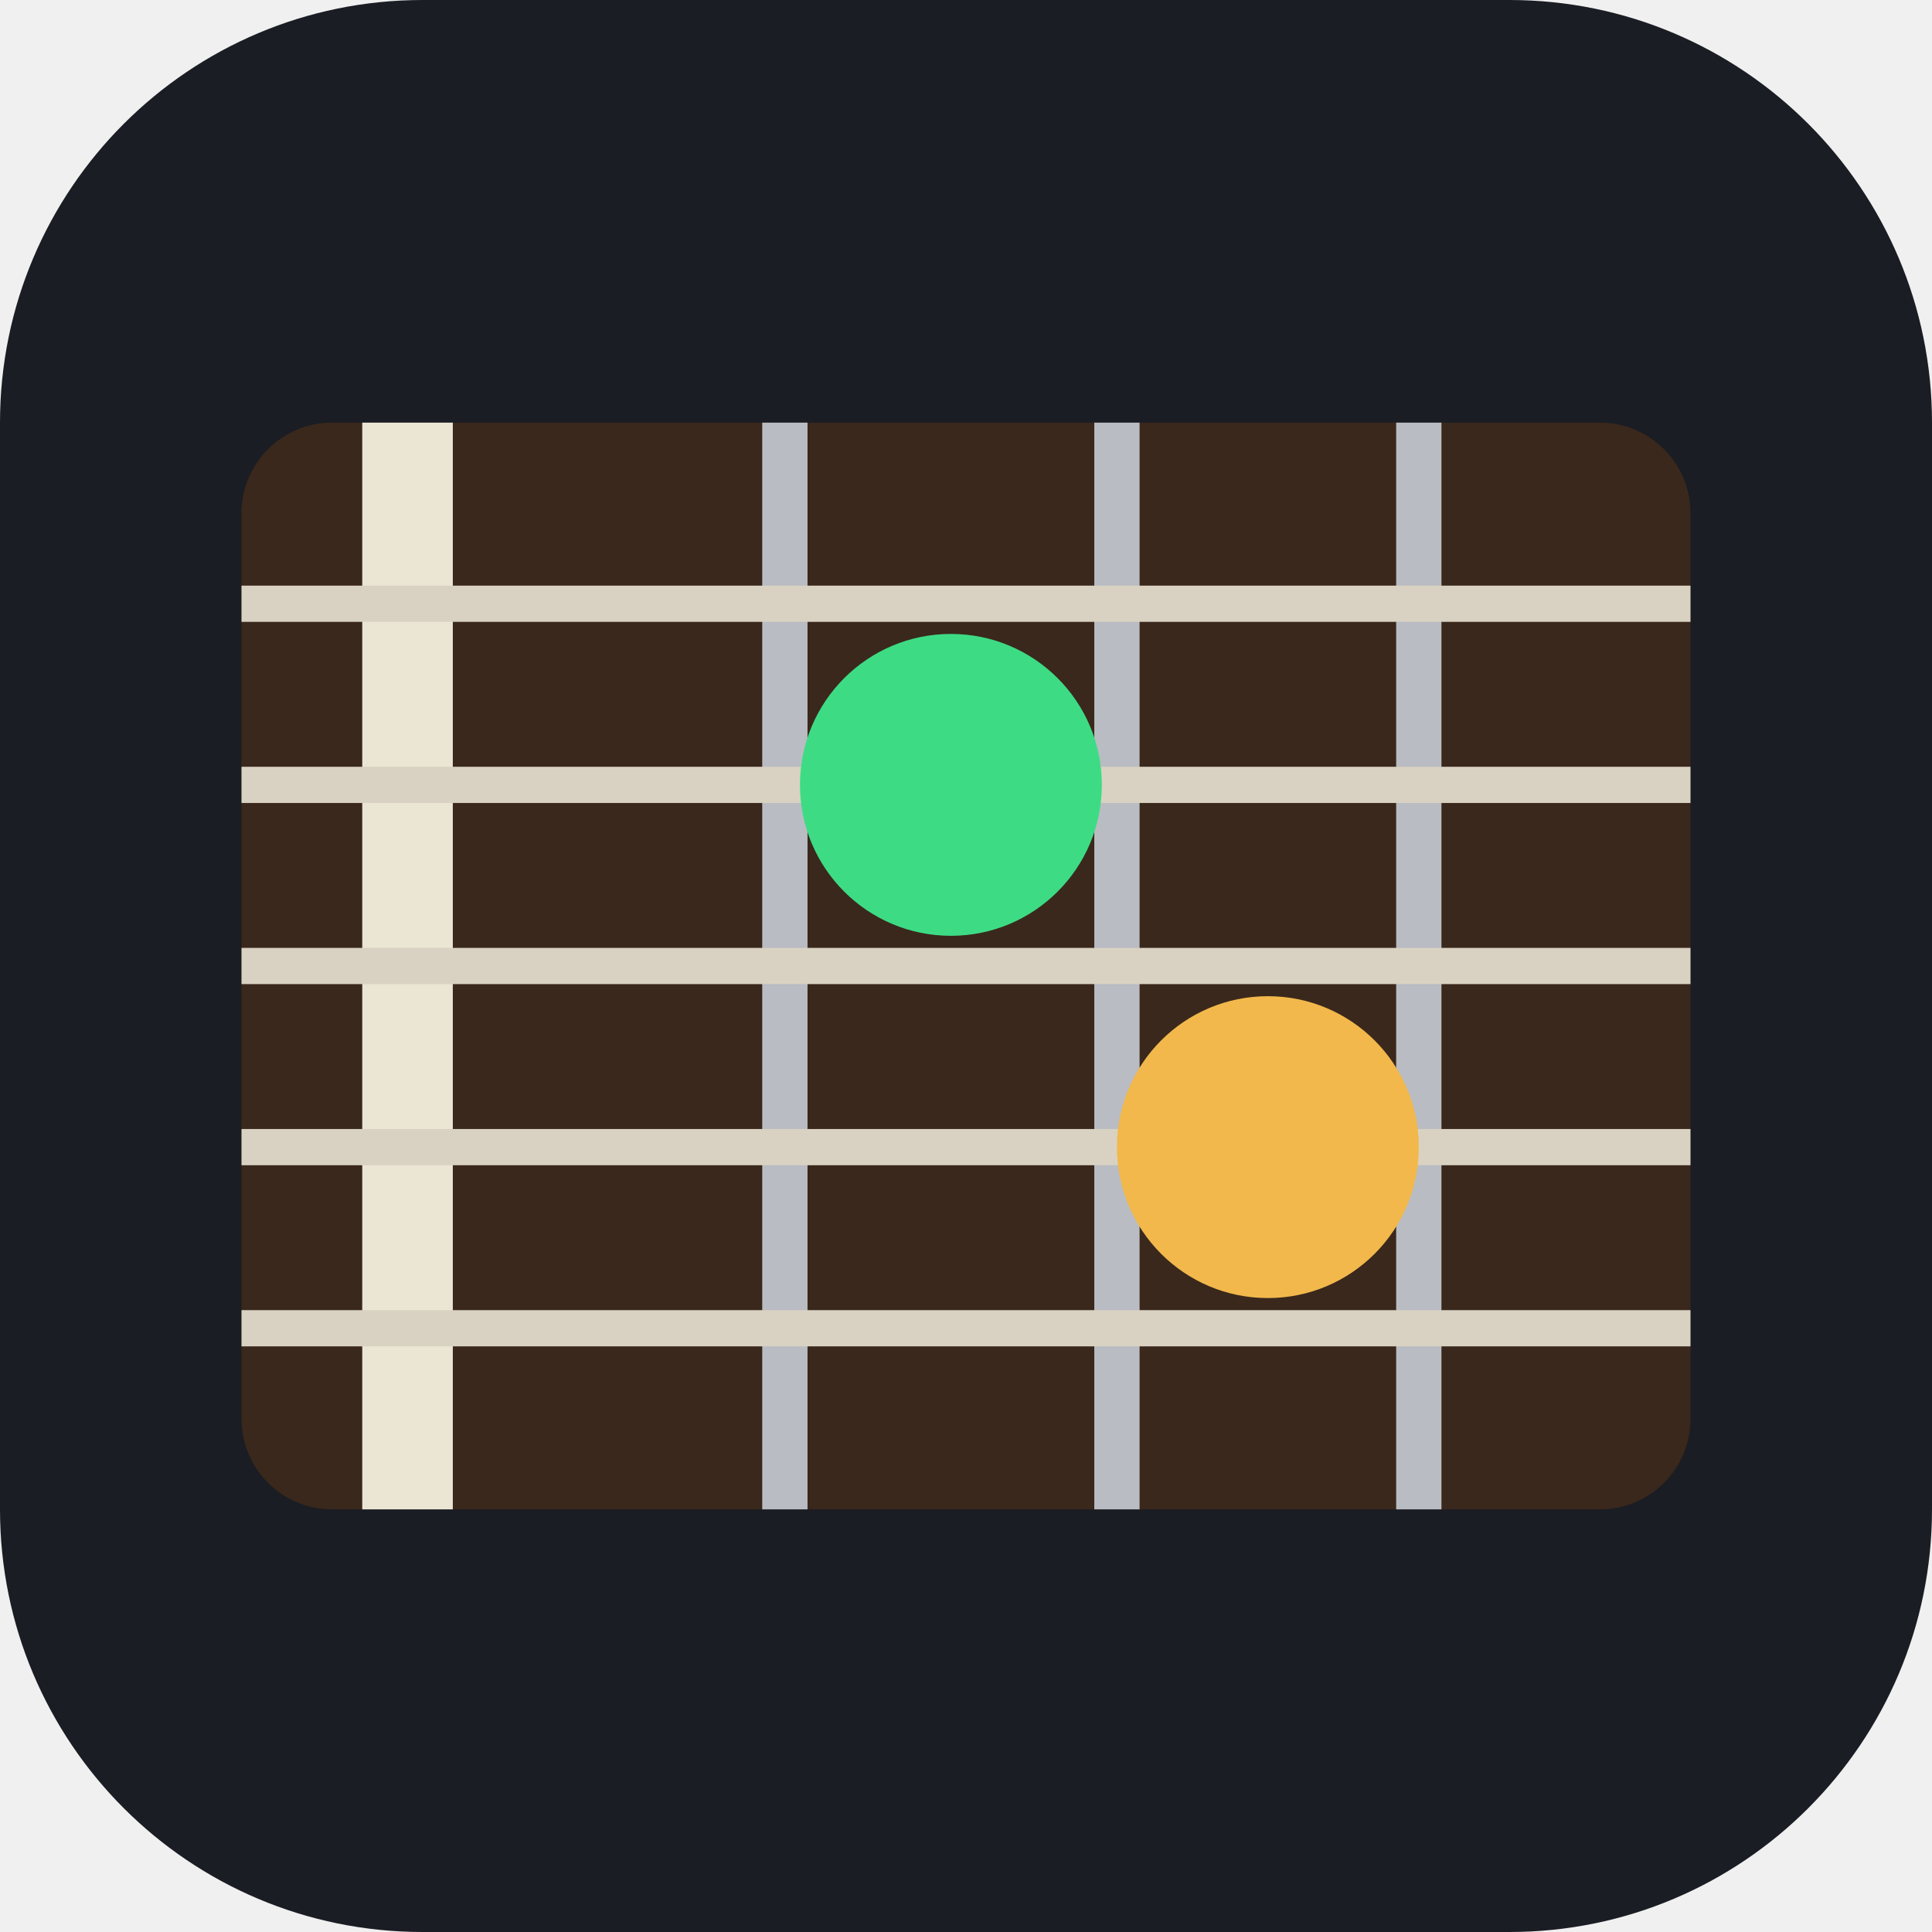
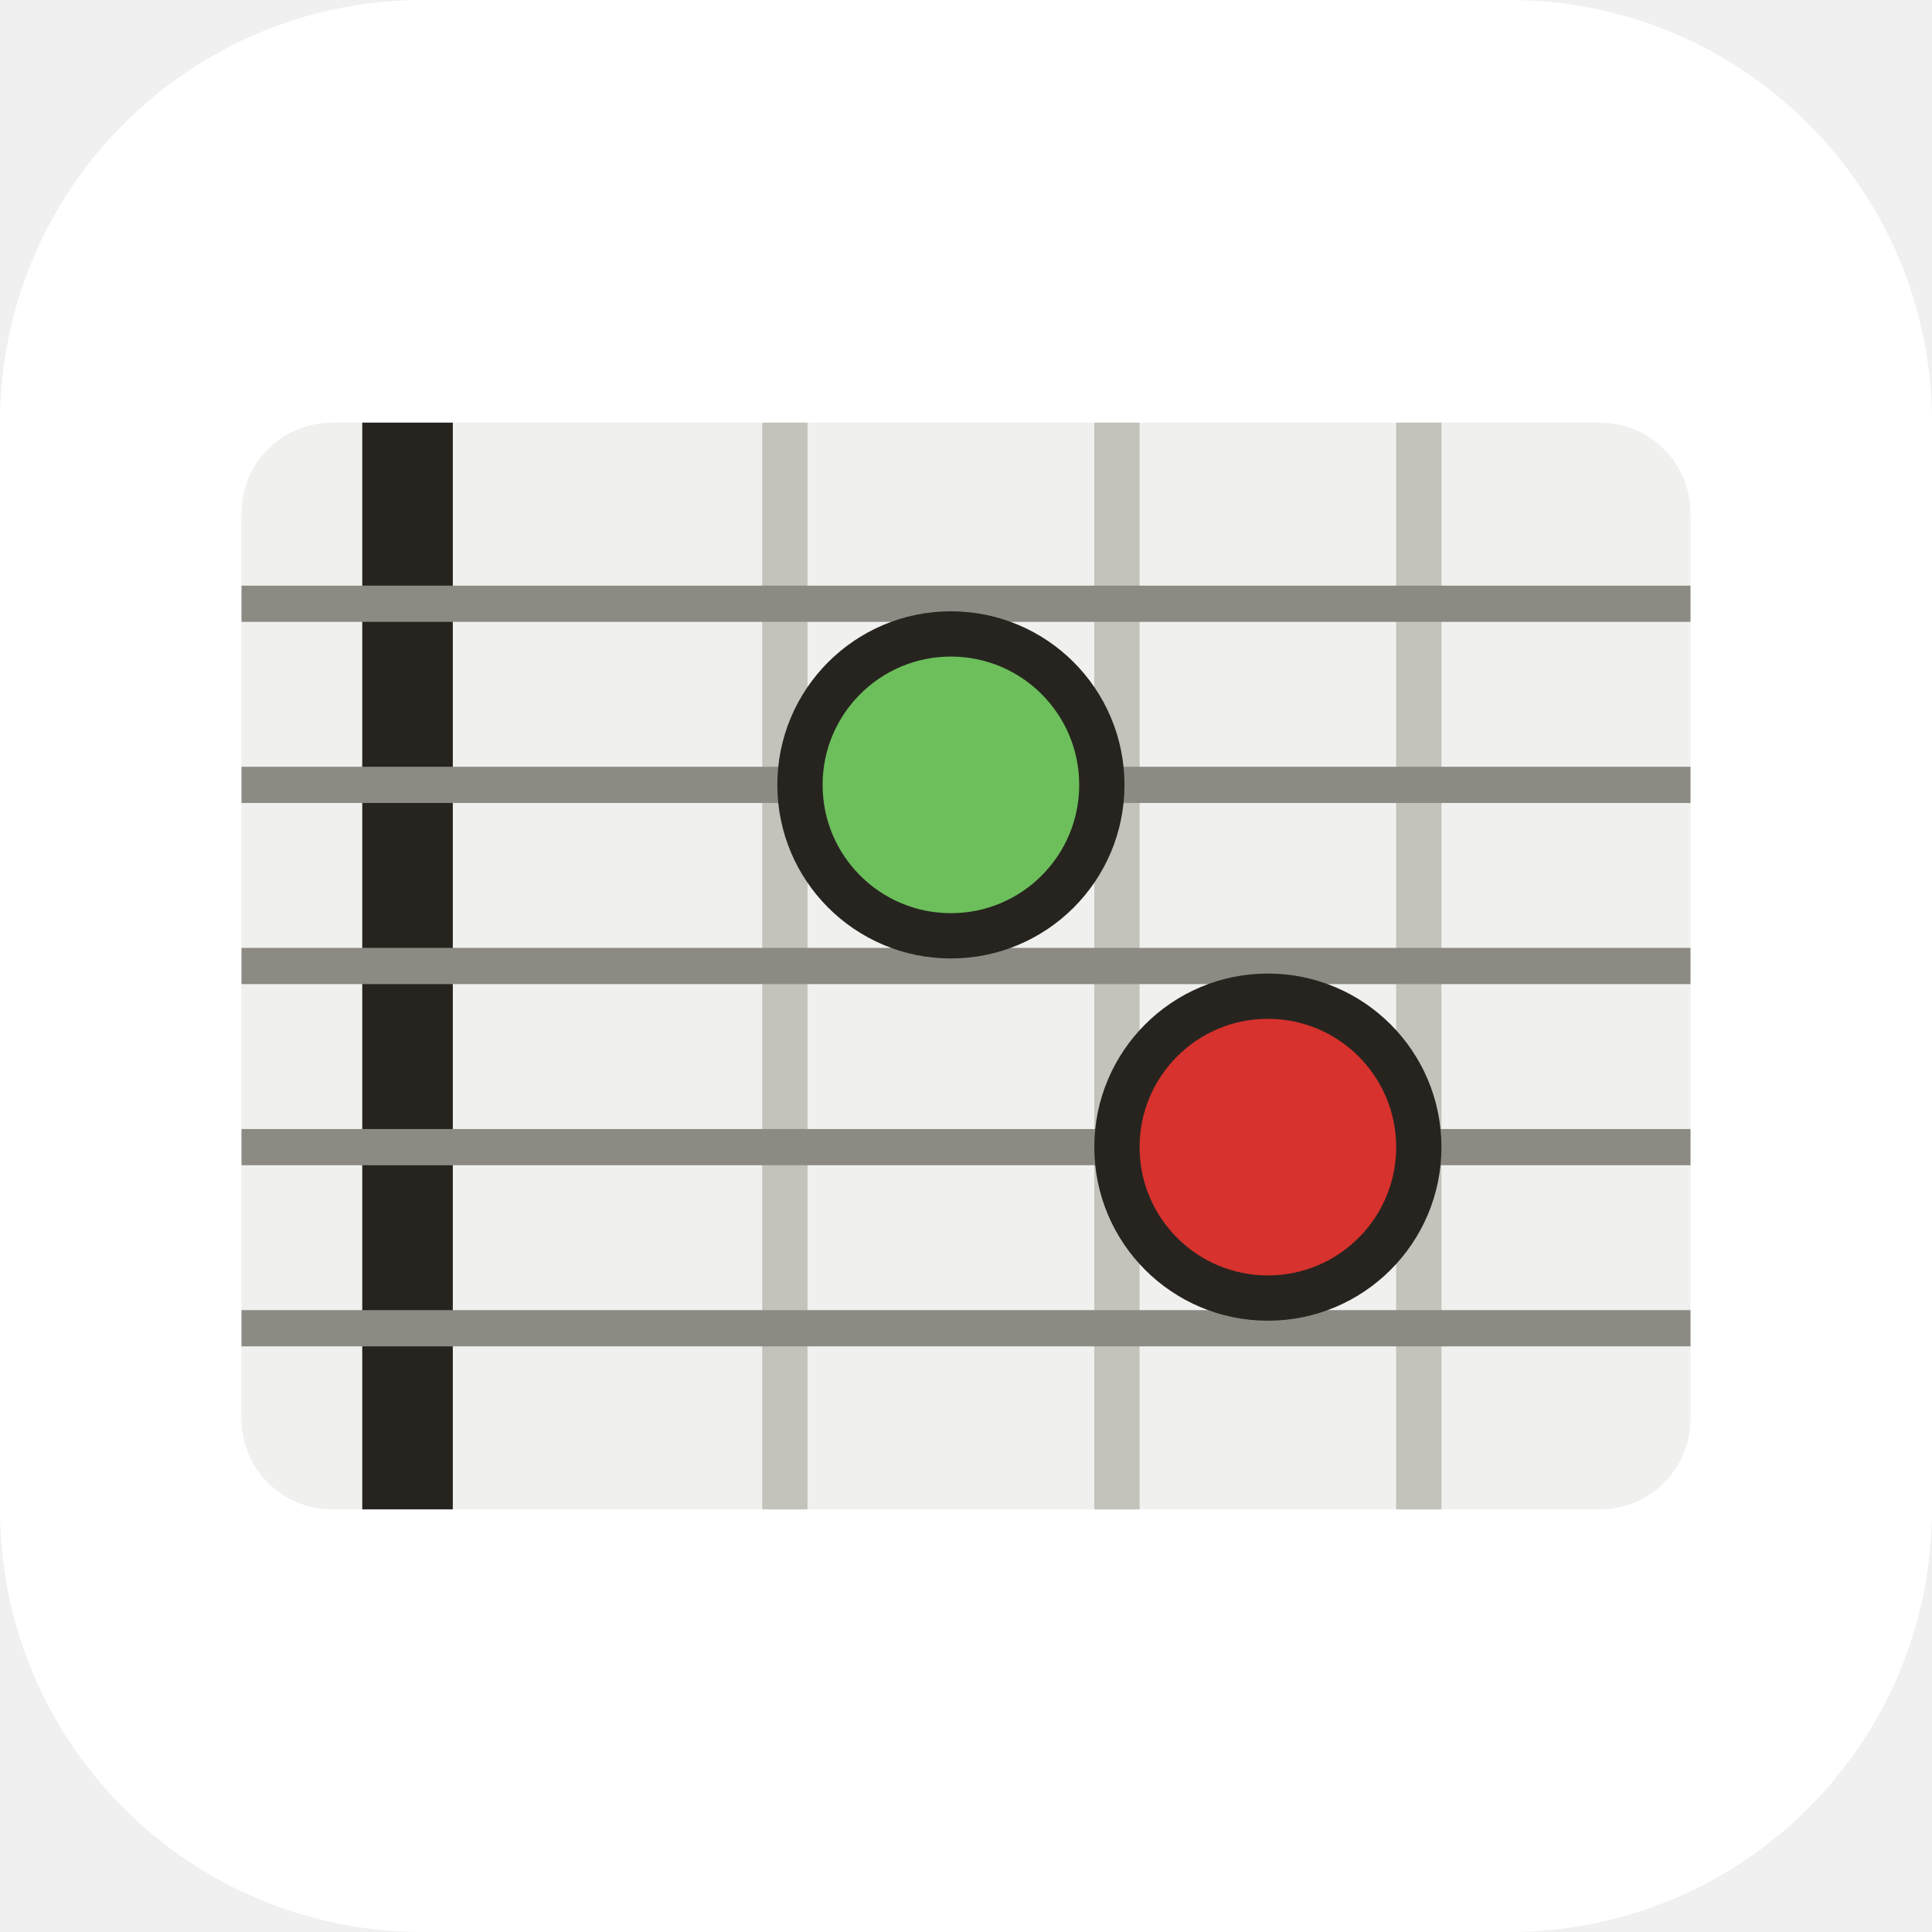
<svg xmlns="http://www.w3.org/2000/svg" viewBox="0 0 64 64">
-   <rect width="64" height="64" rx="14" fill="#1a1d23" />
-   <rect x="8" y="14" width="48" height="36" rx="3" fill="#3a281c" />
-   <rect x="12" y="14" width="3" height="36" fill="#ebe5d4" />
-   <g stroke="#b9bcc2" stroke-width="1.5">
+   <rect width="64" height="64" rx="14" fill="#ffffff" />
+   <rect x="8" y="14" width="48" height="36" rx="3" fill="#f0f1ee" />
+   <rect x="12" y="14" width="3" height="36" fill="#27241f" />
+   <g stroke="#c3c2bb" stroke-width="1.5">
    <line x1="26" y1="14" x2="26" y2="50" />
    <line x1="37" y1="14" x2="37" y2="50" />
    <line x1="47" y1="14" x2="47" y2="50" />
  </g>
-   <g stroke="#d9d2c2" stroke-width="1.2">
+   <g stroke="#8d8a84" stroke-width="1.2">
    <line x1="8" y1="20" x2="56" y2="20" />
    <line x1="8" y1="26" x2="56" y2="26" />
    <line x1="8" y1="32" x2="56" y2="32" />
    <line x1="8" y1="38" x2="56" y2="38" />
    <line x1="8" y1="44" x2="56" y2="44" />
  </g>
-   <circle cx="31.5" cy="26" r="5" fill="#3ddc84" />
-   <circle cx="42" cy="38" r="5" fill="#f2b84b" />
+   <circle cx="31.5" cy="26" r="5" fill="#6cbf5b" stroke="#27241f" stroke-width="1.5" />
+   <circle cx="42" cy="38" r="5" fill="#d7322d" stroke="#27241f" stroke-width="1.5" />
</svg>
